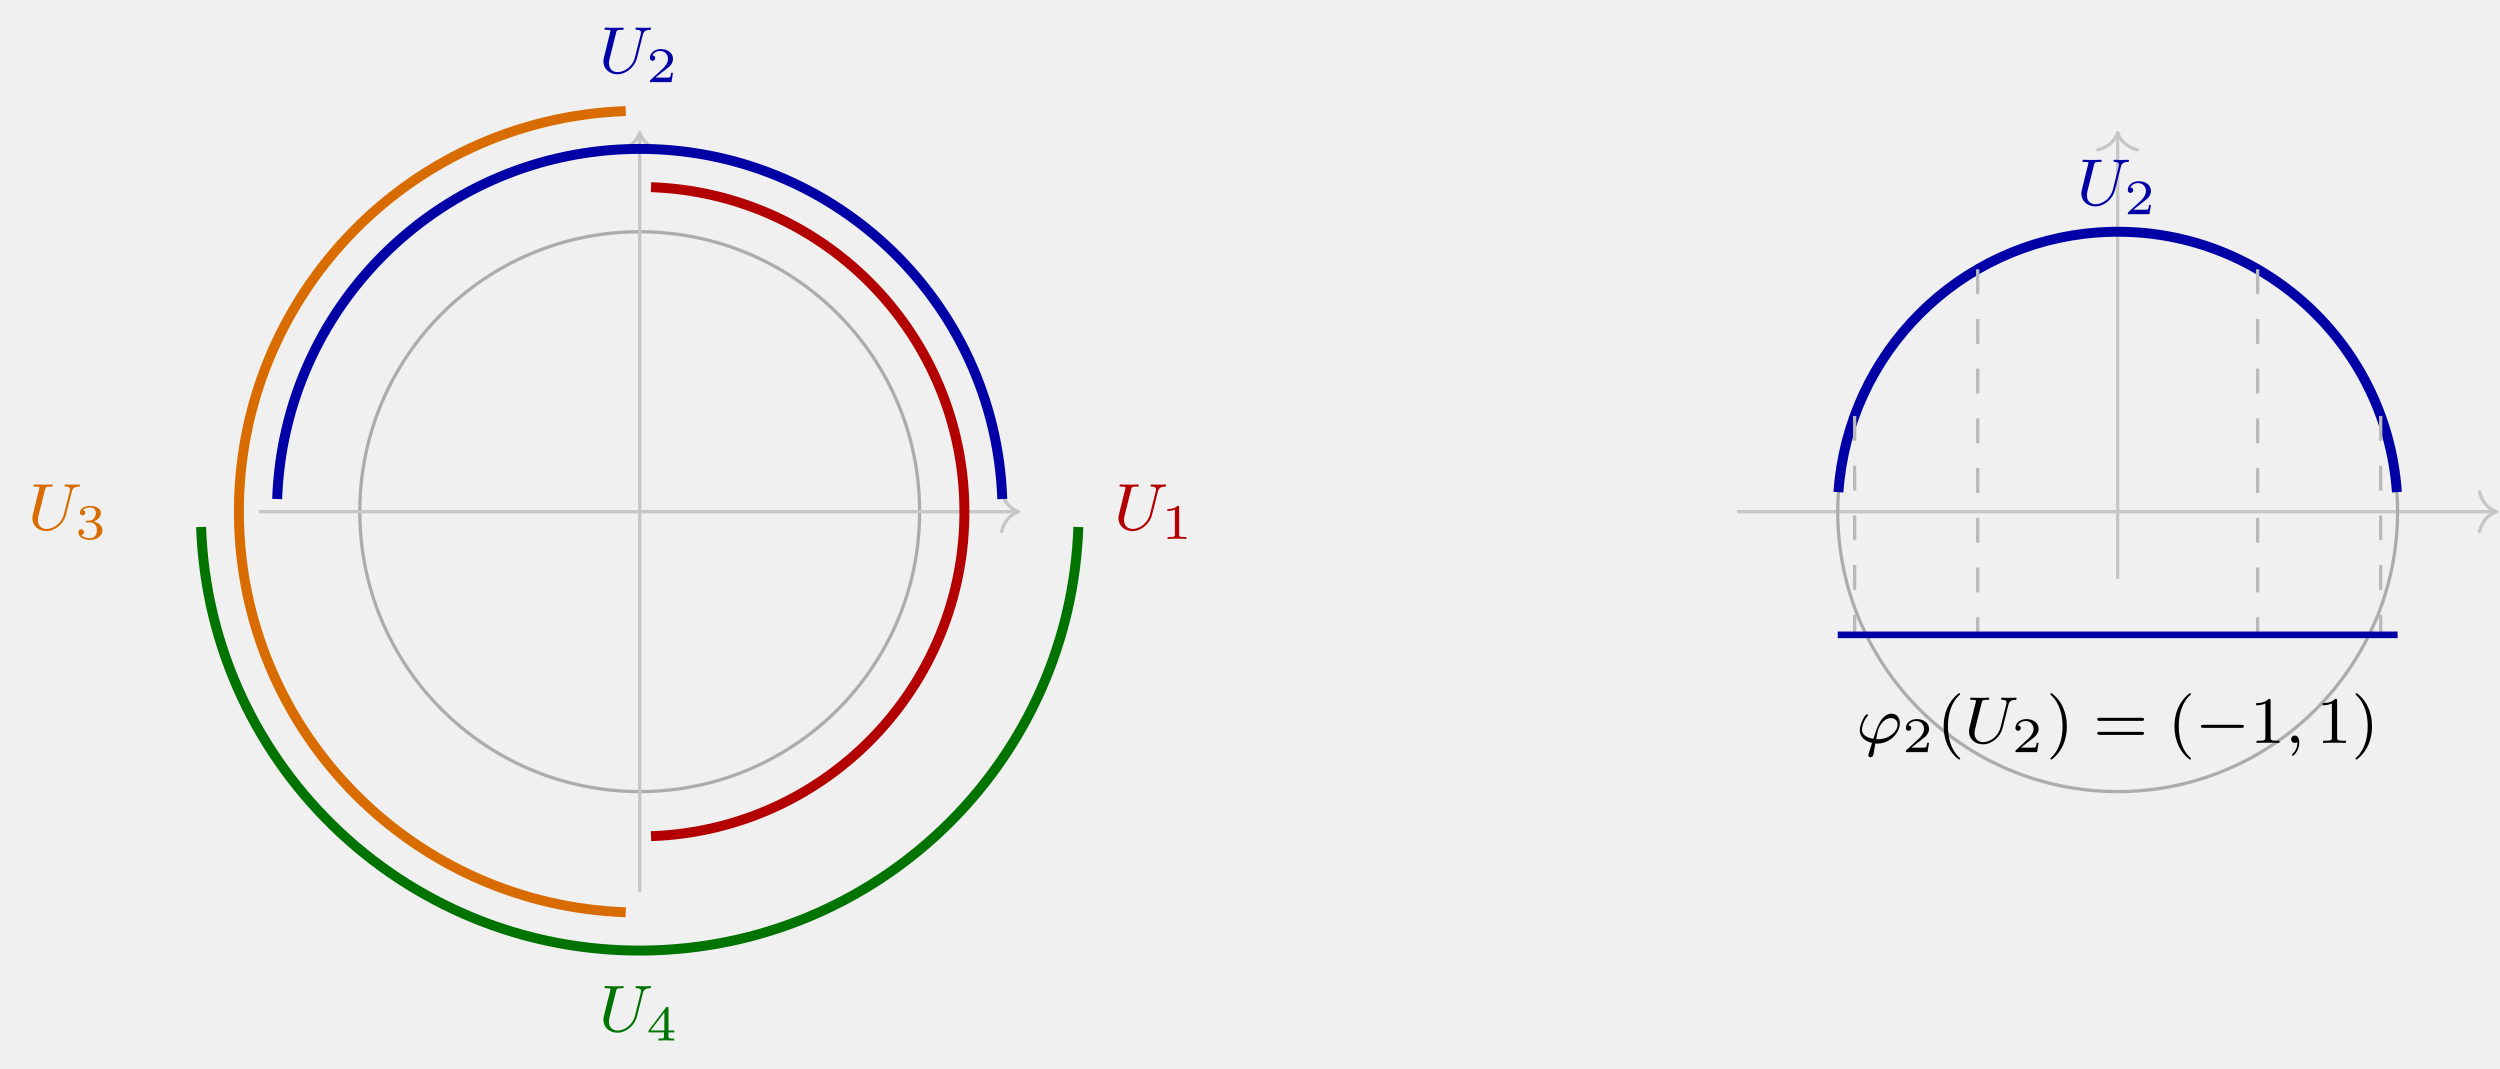
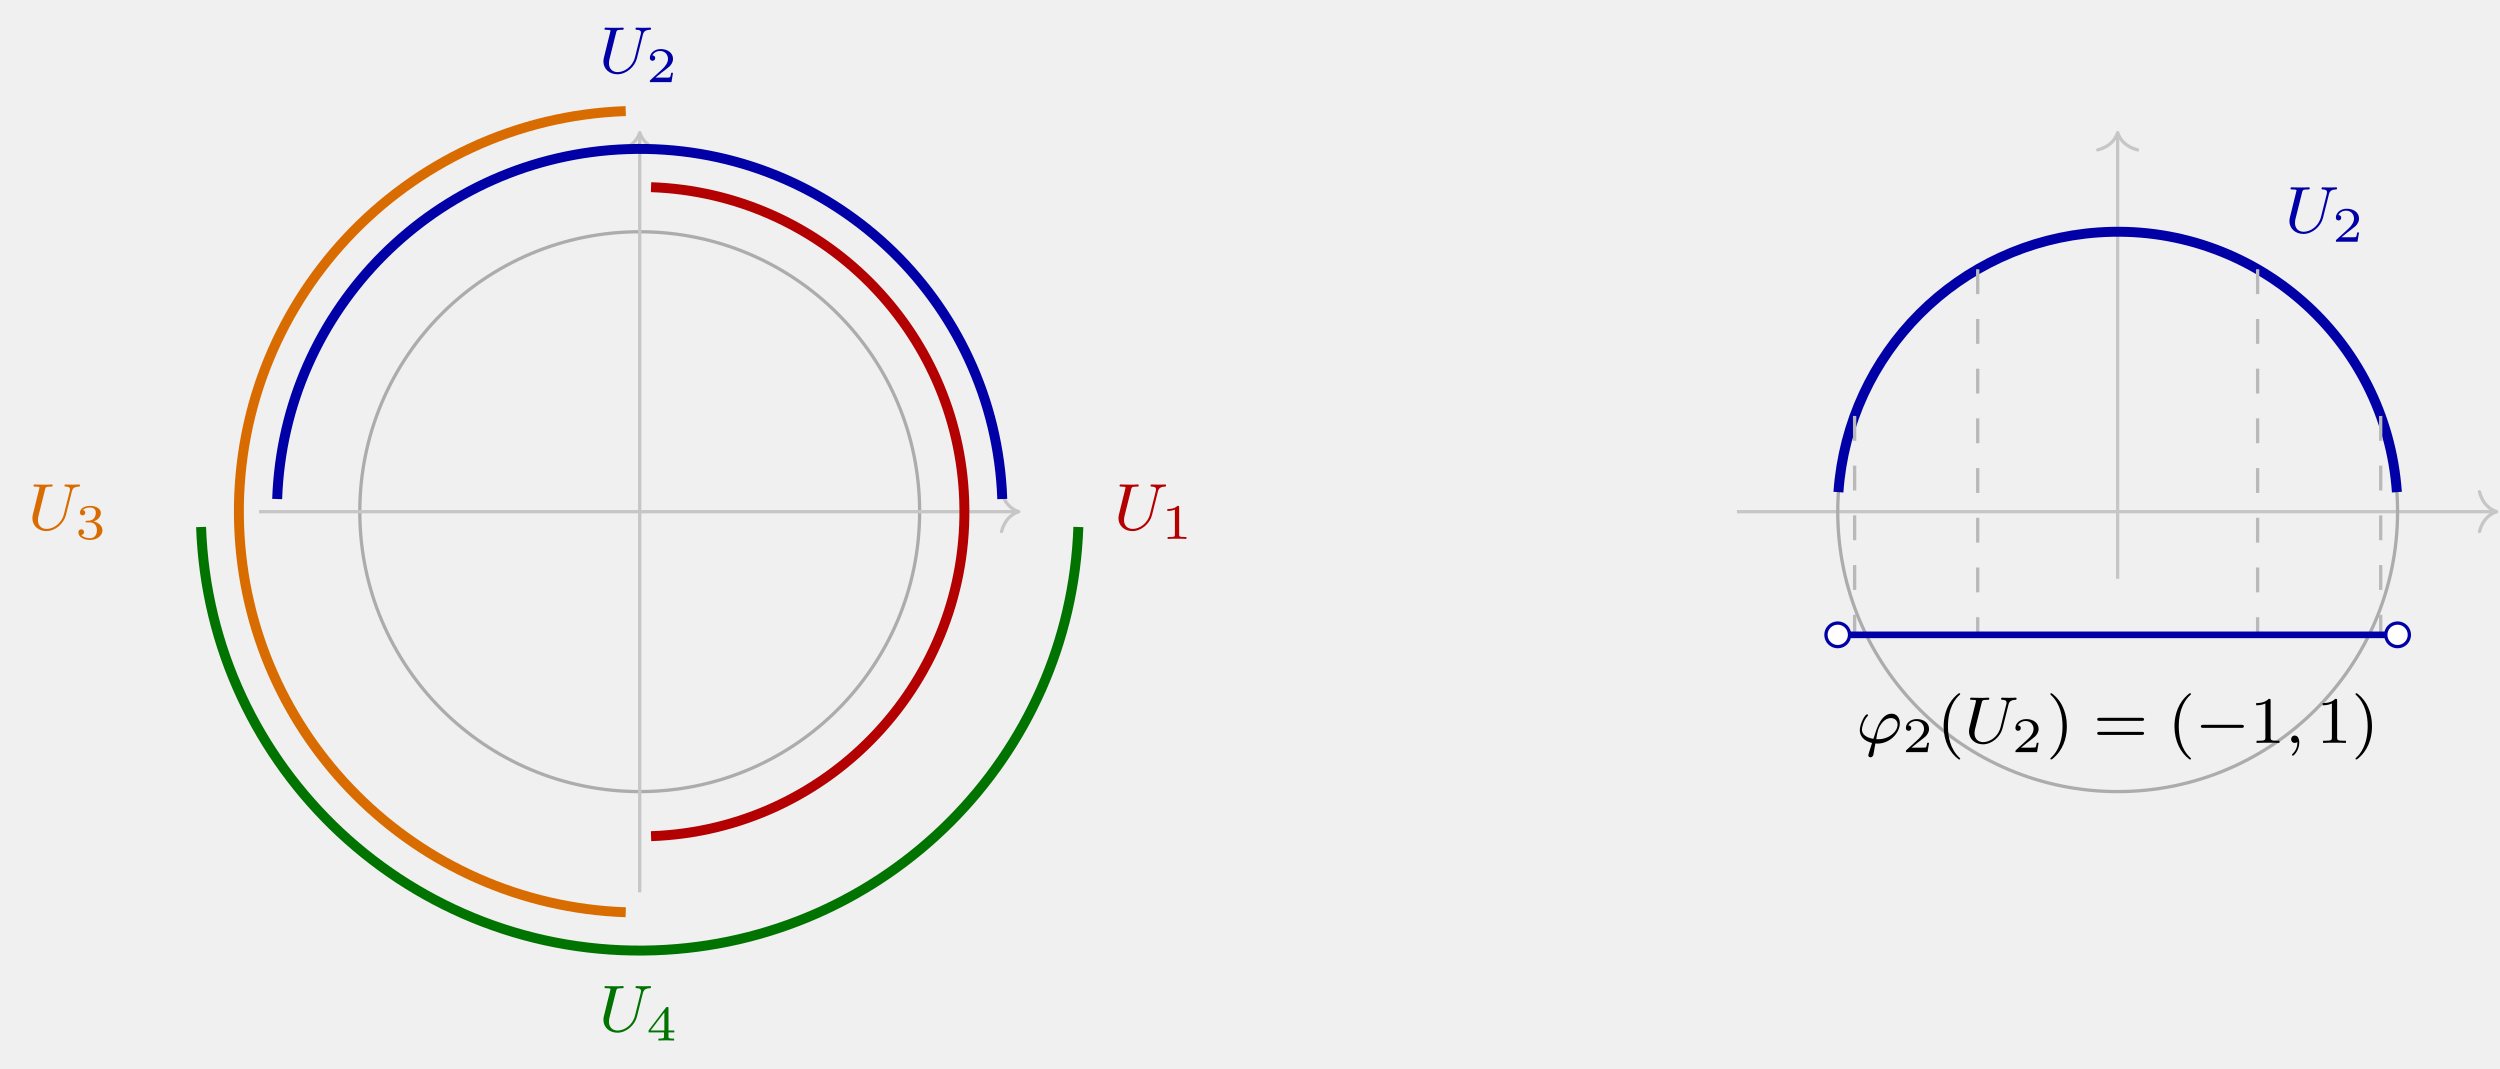
<svg xmlns="http://www.w3.org/2000/svg" version="1.1" width="300.64pt" height="128.45pt" viewBox="-69.011 -69.011 300.64 128.45">
  <defs />
  <g id="page1">
    <g stroke-miterlimit="10" transform="translate(7.918441,-7.479064)scale(0.996264,-0.996264)">
      <g fill="#000" stroke="#000">
        <g stroke-width="0.4">
          <g fill="#acacac" stroke="#acacac">
            <path d="M33.788 0C33.788 18.661 18.661 33.788 0 33.788S-33.788 18.661-33.788 0S-18.661-33.788 0-33.788S33.788-18.661 33.788 0ZM0 0" fill="none" />
          </g>
          <g fill="#c6c6c6" stroke="#c6c6c6">
            <path d="M-45.951 0H45.551" fill="none" />
            <g transform="translate(45.75093,0.0)">
              <g stroke-dasharray="none" stroke-dashoffset="0.0">
                <g stroke-linecap="round">
                  <g stroke-linejoin="round">
                    <path d="M-2.08 2.4C-1.7 .96-.853 .28 0 0C-.853-.28-1.7-.96-2.08-2.4" fill="none" />
                  </g>
                </g>
              </g>
            </g>
          </g>
          <g fill="#c6c6c6" stroke="#c6c6c6">
            <path d="M0-45.951V45.551" fill="none" />
            <g transform="matrix(0.0,1.0,-1.0,0.0,0.0,45.75093)">
              <g stroke-dasharray="none" stroke-dashoffset="0.0">
                <g stroke-linecap="round">
                  <g stroke-linejoin="round">
                    <path d="M-2.08 2.4C-1.7 .96-.853 .28 0 0C-.853-.28-1.7-.96-2.08-2.4" fill="none" />
                  </g>
                </g>
              </g>
            </g>
          </g>
          <g fill="#b30000" stroke="#b30000">
            <g stroke-width="1.2">
              <path d="M1.368-39.17C23-38.414 39.925-20.265 39.169 1.368C38.451 21.938 21.938 38.451 1.368 39.169" fill="none" />
            </g>
          </g>
          <g fill="#0000a6" stroke="#0000a6">
            <g stroke-width="1.2">
              <path d="M43.762 1.528C42.918 25.696 22.64 44.605-1.528 43.761C-24.51 42.959-42.959 24.51-43.762 1.528" fill="none" />
            </g>
          </g>
          <g fill="#d96c00" stroke="#d96c00">
            <g stroke-width="1.2">
              <path d="M-1.688 48.354C-28.393 47.421-49.286 25.016-48.354-1.689C-47.467-27.082-27.082-47.467-1.688-48.354" fill="none" />
            </g>
          </g>
          <g fill="#007300" stroke="#007300">
            <g stroke-width="1.2">
              <path d="M-52.946-1.849C-51.925-31.09-27.392-53.967 1.849-52.946C29.655-51.976 51.976-29.654 52.947-1.849" fill="none" />
            </g>
          </g>
          <g fill="#b30000" stroke="#b30000">
            <g fill="#b30000" stroke="#b30000">
</g>
            <g transform="translate(57.21057,-2.17778)">
              <g stroke="none" transform="scale(-1.00375,1.00375)translate(7.918441,-7.479064)scale(-1,-1)">
                <g fill="#b30000">
                  <g stroke="none">
                    <g fill="#b30000">
                      <path d="M13.235-12.054C13.33-12.444 13.513-12.636 14.079-12.66C14.159-12.66 14.223-12.707 14.223-12.811C14.223-12.859 14.183-12.923 14.103-12.923C14.063-12.923 13.888-12.899 13.314-12.899C12.677-12.899 12.573-12.923 12.501-12.923C12.374-12.923 12.35-12.835 12.35-12.771C12.35-12.668 12.453-12.66 12.525-12.66C13.011-12.644 13.011-12.429 13.011-12.317C13.011-12.269 13.003-12.229 12.995-12.181C12.979-12.126 12.318-9.456 12.286-9.352C11.999-8.204 10.995-7.575 10.206-7.575C9.656-7.575 9.162-7.901 9.162-8.635C9.162-8.77 9.186-8.985 9.218-9.113L10.015-12.301C10.086-12.588 10.102-12.66 10.684-12.66C10.843-12.66 10.939-12.66 10.939-12.811C10.939-12.819 10.931-12.923 10.804-12.923C10.652-12.923 10.461-12.907 10.309-12.899H9.807C9.042-12.899 8.835-12.923 8.779-12.923C8.747-12.923 8.62-12.923 8.62-12.771C8.62-12.66 8.723-12.66 8.851-12.66C9.114-12.66 9.345-12.66 9.345-12.532C9.345-12.484 9.273-12.197 9.226-12.038L9.05-11.337L8.636-9.647C8.524-9.209 8.492-9.089 8.492-8.874C8.492-7.941 9.226-7.312 10.174-7.312C11.258-7.312 12.278-8.228 12.533-9.256L13.235-12.054Z" />
                      <path d="M15.793-10.168C15.793-10.347 15.769-10.347 15.59-10.347C15.196-9.965 14.586-9.965 14.371-9.965V-9.732C14.526-9.732 14.921-9.732 15.279-9.899V-6.88C15.279-6.683 15.279-6.605 14.664-6.605H14.407V-6.372C14.735-6.396 15.202-6.396 15.536-6.396S16.337-6.396 16.666-6.372V-6.605H16.409C15.793-6.605 15.793-6.683 15.793-6.88V-10.168Z" />
                    </g>
                  </g>
                </g>
              </g>
            </g>
          </g>
          <g fill="#0000a6" stroke="#0000a6">
            <g fill="#0000a6" stroke="#0000a6">
</g>
            <g transform="translate(-4.95854,52.96326)">
              <g stroke="none" transform="scale(-1.00375,1.00375)translate(7.918441,-7.479064)scale(-1,-1)">
                <g fill="#0000a6">
                  <g stroke="none">
                    <g fill="#0000a6">
                      <path d="M13.235-12.054C13.33-12.444 13.513-12.636 14.079-12.66C14.159-12.66 14.223-12.707 14.223-12.811C14.223-12.859 14.183-12.923 14.103-12.923C14.063-12.923 13.888-12.899 13.314-12.899C12.677-12.899 12.573-12.923 12.501-12.923C12.374-12.923 12.35-12.835 12.35-12.771C12.35-12.668 12.453-12.66 12.525-12.66C13.011-12.644 13.011-12.429 13.011-12.317C13.011-12.269 13.003-12.229 12.995-12.181C12.979-12.126 12.318-9.456 12.286-9.352C11.999-8.204 10.995-7.575 10.206-7.575C9.656-7.575 9.162-7.901 9.162-8.635C9.162-8.77 9.186-8.985 9.218-9.113L10.015-12.301C10.086-12.588 10.102-12.66 10.684-12.66C10.843-12.66 10.939-12.66 10.939-12.811C10.939-12.819 10.931-12.923 10.804-12.923C10.652-12.923 10.461-12.907 10.309-12.899H9.807C9.042-12.899 8.835-12.923 8.779-12.923C8.747-12.923 8.62-12.923 8.62-12.771C8.62-12.66 8.723-12.66 8.851-12.66C9.114-12.66 9.345-12.66 9.345-12.532C9.345-12.484 9.273-12.197 9.226-12.038L9.05-11.337L8.636-9.647C8.524-9.209 8.492-9.089 8.492-8.874C8.492-7.941 9.226-7.312 10.174-7.312C11.258-7.312 12.278-8.228 12.533-9.256L13.235-12.054Z" />
                      <path d="M16.863-7.49H16.642C16.63-7.406 16.57-7.012 16.481-6.946C16.439-6.91 15.955-6.91 15.871-6.91H14.753L15.518-7.532C15.722-7.693 16.254-8.076 16.439-8.255C16.618-8.434 16.863-8.739 16.863-9.164C16.863-9.911 16.188-10.347 15.387-10.347C14.616-10.347 14.078-9.839 14.078-9.277C14.078-8.972 14.335-8.936 14.401-8.936C14.55-8.936 14.723-9.044 14.723-9.259C14.723-9.391 14.646-9.582 14.383-9.582C14.52-9.887 14.885-10.114 15.297-10.114C15.925-10.114 16.26-9.648 16.26-9.164C16.26-8.739 15.979-8.303 15.56-7.92L14.144-6.623C14.084-6.563 14.078-6.557 14.078-6.372H16.678L16.863-7.49Z" />
                    </g>
                  </g>
                </g>
              </g>
            </g>
          </g>
          <g fill="#d96c00" stroke="#d96c00">
            <g fill="#d96c00" stroke="#d96c00">
</g>
            <g transform="translate(-73.88516,-2.17778)">
              <g stroke="none" transform="scale(-1.00375,1.00375)translate(7.918441,-7.479064)scale(-1,-1)">
                <g fill="#d96c00">
                  <g stroke="none">
                    <g fill="#d96c00">
                      <path d="M13.235-12.054C13.33-12.444 13.513-12.636 14.079-12.66C14.159-12.66 14.223-12.707 14.223-12.811C14.223-12.859 14.183-12.923 14.103-12.923C14.063-12.923 13.888-12.899 13.314-12.899C12.677-12.899 12.573-12.923 12.501-12.923C12.374-12.923 12.35-12.835 12.35-12.771C12.35-12.668 12.453-12.66 12.525-12.66C13.011-12.644 13.011-12.429 13.011-12.317C13.011-12.269 13.003-12.229 12.995-12.181C12.979-12.126 12.318-9.456 12.286-9.352C11.999-8.204 10.995-7.575 10.206-7.575C9.656-7.575 9.162-7.901 9.162-8.635C9.162-8.77 9.186-8.985 9.218-9.113L10.015-12.301C10.086-12.588 10.102-12.66 10.684-12.66C10.843-12.66 10.939-12.66 10.939-12.811C10.939-12.819 10.931-12.923 10.804-12.923C10.652-12.923 10.461-12.907 10.309-12.899H9.807C9.042-12.899 8.835-12.923 8.779-12.923C8.747-12.923 8.62-12.923 8.62-12.771C8.62-12.66 8.723-12.66 8.851-12.66C9.114-12.66 9.345-12.66 9.345-12.532C9.345-12.484 9.273-12.197 9.226-12.038L9.05-11.337L8.636-9.647C8.524-9.209 8.492-9.089 8.492-8.874C8.492-7.941 9.226-7.312 10.174-7.312C11.258-7.312 12.278-8.228 12.533-9.256L13.235-12.054Z" />
                      <path d="M15.405-8.357C15.913-8.357 16.254-8.016 16.254-7.406C16.254-6.749 15.859-6.462 15.423-6.462C15.261-6.462 14.646-6.498 14.377-6.844C14.61-6.868 14.705-7.024 14.705-7.185C14.705-7.388 14.562-7.526 14.365-7.526C14.203-7.526 14.024-7.424 14.024-7.173C14.024-6.581 14.682-6.247 15.441-6.247C16.325-6.247 16.917-6.814 16.917-7.406C16.917-7.843 16.582-8.303 15.871-8.482C16.343-8.638 16.726-9.02 16.726-9.51C16.726-9.989 16.164-10.347 15.447-10.347C14.747-10.347 14.215-10.024 14.215-9.534C14.215-9.277 14.413-9.205 14.532-9.205C14.688-9.205 14.849-9.313 14.849-9.522C14.849-9.708 14.717-9.815 14.556-9.839C14.837-10.15 15.381-10.15 15.435-10.15C15.74-10.15 16.122-10.006 16.122-9.51C16.122-9.182 15.937-8.608 15.339-8.572C15.232-8.566 15.07-8.554 15.016-8.554C14.957-8.548 14.891-8.542 14.891-8.452C14.891-8.357 14.957-8.357 15.058-8.357H15.405Z" />
                    </g>
                  </g>
                </g>
              </g>
            </g>
          </g>
          <g fill="#007300" stroke="#007300">
            <g fill="#007300" stroke="#007300">
</g>
            <g transform="translate(-4.95854,-62.72516)">
              <g stroke="none" transform="scale(-1.00375,1.00375)translate(7.918441,-7.479064)scale(-1,-1)">
                <g fill="#007300">
                  <g stroke="none">
                    <g fill="#007300">
                      <path d="M13.235-12.054C13.33-12.444 13.513-12.636 14.079-12.66C14.159-12.66 14.223-12.707 14.223-12.811C14.223-12.859 14.183-12.923 14.103-12.923C14.063-12.923 13.888-12.899 13.314-12.899C12.677-12.899 12.573-12.923 12.501-12.923C12.374-12.923 12.35-12.835 12.35-12.771C12.35-12.668 12.453-12.66 12.525-12.66C13.011-12.644 13.011-12.429 13.011-12.317C13.011-12.269 13.003-12.229 12.995-12.181C12.979-12.126 12.318-9.456 12.286-9.352C11.999-8.204 10.995-7.575 10.206-7.575C9.656-7.575 9.162-7.901 9.162-8.635C9.162-8.77 9.186-8.985 9.218-9.113L10.015-12.301C10.086-12.588 10.102-12.66 10.684-12.66C10.843-12.66 10.939-12.66 10.939-12.811C10.939-12.819 10.931-12.923 10.804-12.923C10.652-12.923 10.461-12.907 10.309-12.899H9.807C9.042-12.899 8.835-12.923 8.779-12.923C8.747-12.923 8.62-12.923 8.62-12.771C8.62-12.66 8.723-12.66 8.851-12.66C9.114-12.66 9.345-12.66 9.345-12.532C9.345-12.484 9.273-12.197 9.226-12.038L9.05-11.337L8.636-9.647C8.524-9.209 8.492-9.089 8.492-8.874C8.492-7.941 9.226-7.312 10.174-7.312C11.258-7.312 12.278-8.228 12.533-9.256L13.235-12.054Z" />
                      <path d="M17.019-7.352V-7.586H16.319V-10.228C16.319-10.365 16.319-10.407 16.17-10.407C16.062-10.407 16.05-10.389 15.997-10.317L13.922-7.586V-7.352H15.781V-6.874C15.781-6.677 15.781-6.605 15.279-6.605H15.106V-6.372C15.226-6.378 15.787-6.396 16.05-6.396S16.875-6.378 16.995-6.372V-6.605H16.822C16.319-6.605 16.319-6.677 16.319-6.874V-7.352H17.019ZM15.823-9.755V-7.586H14.179L15.823-9.755Z" />
                    </g>
                  </g>
                </g>
              </g>
            </g>
          </g>
          <g fill="#c6c6c6" stroke="#c6c6c6">
            <path d="M132.447 0H223.949" fill="none" />
            <g transform="translate(224.1493,0.0)">
              <g stroke-dasharray="none" stroke-dashoffset="0.0">
                <g stroke-linecap="round">
                  <g stroke-linejoin="round">
                    <path d="M-2.08 2.4C-1.7 .96-.853 .28 0 0C-.853-.28-1.7-.96-2.08-2.4" fill="none" />
                  </g>
                </g>
              </g>
            </g>
          </g>
          <g fill="#c6c6c6" stroke="#c6c6c6">
            <path d="M178.398-8.109V45.551" fill="none" />
            <g transform="matrix(0.0,1.0,-1.0,0.0,178.3984,45.75093)">
              <g stroke-dasharray="none" stroke-dashoffset="0.0">
                <g stroke-linecap="round">
                  <g stroke-linejoin="round">
                    <path d="M-2.08 2.4C-1.7 .96-.853 .28 0 0C-.853-.28-1.7-.96-2.08-2.4" fill="none" />
                  </g>
                </g>
              </g>
            </g>
          </g>
          <g fill="#acacac" stroke="#acacac">
            <path d="M212.186 0C212.186 18.661 197.059 33.788 178.398 33.788S144.611 18.661 144.611 0S159.738-33.788 178.398-33.788S212.186-18.661 212.186 0ZM178.398 0" fill="none" />
          </g>
          <g fill="#0000a6" stroke="#0000a6">
            <g stroke-width="1.2">
              <path d="M212.103 2.357C210.802 20.972 194.656 35.007 176.041 33.705C159.241 32.531 145.868 19.158 144.693 2.357" fill="none" />
            </g>
          </g>
          <g stroke-dasharray="3.0,3.0" stroke-dashoffset="0.0">
            <g fill="#b9b9b9" stroke="#b9b9b9">
              <path d="M210.148 11.556V-14.867" fill="none" />
            </g>
          </g>
          <g stroke-dasharray="3.0,3.0" stroke-dashoffset="0.0">
            <g fill="#b9b9b9" stroke="#b9b9b9">
              <path d="M195.292 29.261V-14.867" fill="none" />
            </g>
          </g>
          <g stroke-dasharray="3.0,3.0" stroke-dashoffset="0.0">
            <g fill="#b9b9b9" stroke="#b9b9b9">
              <path d="M161.505 29.261V-14.867" fill="none" />
            </g>
          </g>
          <g stroke-dasharray="3.0,3.0" stroke-dashoffset="0.0">
            <g fill="#b9b9b9" stroke="#b9b9b9">
              <path d="M146.648 11.556V-14.867" fill="none" />
            </g>
          </g>
          <g fill="#0000a6" stroke="#0000a6">
            <g stroke-width="0.8">
              <path d="M144.611-14.867H212.186" fill="none" />
+             </g>
+           </g>
+           <g fill="#0000a6" stroke="#0000a6">
+             <g fill="#fff">
+               <path d="M146.036-14.867C146.036-14.08 145.398-13.442 144.611-13.442C143.824-13.442 143.186-14.08 143.186-14.867C143.186-15.654 143.824-16.292 144.611-16.292C145.398-16.292 146.036-15.654 146.036-14.867ZM144.611-14.867" />
+             </g>
+           </g>
+           <g fill="#0000a6" stroke="#0000a6">
+             <g fill="#fff">
+               <path d="M213.611-14.867C213.611-14.08 212.973-13.442 212.186-13.442C211.399-13.442 210.761-14.08 210.761-14.867C210.761-15.654 211.399-16.292 212.186-16.292C212.973-16.292 213.611-15.654 213.611-14.867ZM212.186-14.867" />
            </g>
          </g>
          <g transform="translate(146.8645,-27.91318)">
            <g stroke="none" transform="scale(-1.00375,1.00375)translate(7.918441,-7.479064)scale(-1,-1)">
              <g fill="#000">
                <g stroke="none">
                  <path d="M10.198-7.407C10.286-7.399 10.381-7.399 10.469-7.399C11.872-7.399 13.139-8.619 13.139-9.854C13.139-10.436 12.82-10.994 12.143-10.994C11.577-10.994 11.13-10.603 10.804-10.085C10.453-9.519 10.294-9.009 9.967-7.973C9.098-8.101 8.58-8.515 8.58-9.097C8.58-9.272 8.747-10.141 9.226-10.667C9.321-10.771 9.321-10.787 9.321-10.819C9.321-10.827 9.321-10.914 9.202-10.914C8.923-10.914 8.325-9.719 8.325-9.017C8.325-8.42 8.676-7.75 9.799-7.471L9.56-6.722C9.409-6.236 9.345-6.052 9.345-5.997C9.345-5.805 9.52-5.75 9.608-5.75C9.672-5.75 9.895-5.781 9.959-6.06C10.015-6.339 10.142-7.057 10.198-7.407ZM10.302-7.933C10.453-8.85 10.533-9.312 10.987-9.87C11.362-10.332 11.752-10.468 12.063-10.468C12.557-10.468 12.868-10.125 12.868-9.687C12.868-8.85 11.856-7.925 10.549-7.925C10.477-7.925 10.373-7.925 10.302-7.933Z" />
                  <path d="M16.653-7.49H16.431C16.42-7.406 16.36-7.012 16.27-6.946C16.228-6.91 15.744-6.91 15.66-6.91H14.543L15.308-7.532C15.511-7.693 16.043-8.076 16.228-8.255C16.408-8.434 16.653-8.739 16.653-9.164C16.653-9.911 15.977-10.347 15.176-10.347C14.405-10.347 13.867-9.839 13.867-9.277C13.867-8.972 14.124-8.936 14.19-8.936C14.339-8.936 14.513-9.044 14.513-9.259C14.513-9.391 14.435-9.582 14.172-9.582C14.309-9.887 14.674-10.114 15.087-10.114C15.714-10.114 16.049-9.648 16.049-9.164C16.049-8.739 15.768-8.303 15.35-7.92L13.933-6.623C13.873-6.563 13.867-6.557 13.867-6.372H16.467L16.653-7.49Z" />
                  <path d="M20.242-5.487C20.306-5.487 20.401-5.487 20.401-5.582C20.401-5.614 20.393-5.622 20.29-5.726C19.198-6.754 18.927-8.236 18.927-9.472C18.927-11.767 19.875-12.843 20.282-13.21C20.393-13.313 20.401-13.321 20.401-13.361S20.369-13.457 20.29-13.457C20.162-13.457 19.764-13.05 19.7-12.978C18.632-11.863 18.409-10.428 18.409-9.472C18.409-7.686 19.158-6.252 20.242-5.487Z" />
                  <path d="M26.197-12.054C26.293-12.444 26.476-12.636 27.042-12.66C27.122-12.66 27.185-12.707 27.185-12.811C27.185-12.859 27.146-12.923 27.066-12.923C27.026-12.923 26.851-12.899 26.277-12.899C25.639-12.899 25.536-12.923 25.464-12.923C25.336-12.923 25.312-12.835 25.312-12.771C25.312-12.668 25.416-12.66 25.488-12.66C25.974-12.644 25.974-12.429 25.974-12.317C25.974-12.269 25.966-12.229 25.958-12.181C25.942-12.126 25.281-9.456 25.249-9.352C24.962-8.204 23.957-7.575 23.168-7.575C22.619-7.575 22.124-7.901 22.124-8.635C22.124-8.77 22.148-8.985 22.18-9.113L22.977-12.301C23.049-12.588 23.065-12.66 23.647-12.66C23.806-12.66 23.902-12.66 23.902-12.811C23.902-12.819 23.894-12.923 23.766-12.923C23.615-12.923 23.423-12.907 23.272-12.899H22.77C22.005-12.899 21.798-12.923 21.742-12.923C21.71-12.923 21.582-12.923 21.582-12.771C21.582-12.66 21.686-12.66 21.814-12.66C22.077-12.66 22.308-12.66 22.308-12.532C22.308-12.484 22.236-12.197 22.188-12.038L22.013-11.337L21.598-9.647C21.487-9.209 21.455-9.089 21.455-8.874C21.455-7.941 22.188-7.312 23.137-7.312C24.22-7.312 25.241-8.228 25.496-9.256L26.197-12.054Z" />
                  <path d="M29.826-7.49H29.605C29.593-7.406 29.533-7.012 29.443-6.946C29.402-6.91 28.917-6.91 28.834-6.91H27.716L28.481-7.532C28.684-7.693 29.216-8.076 29.402-8.255C29.581-8.434 29.826-8.739 29.826-9.164C29.826-9.911 29.15-10.347 28.349-10.347C27.578-10.347 27.04-9.839 27.04-9.277C27.04-8.972 27.297-8.936 27.363-8.936C27.513-8.936 27.686-9.044 27.686-9.259C27.686-9.391 27.608-9.582 27.345-9.582C27.483-9.887 27.847-10.114 28.26-10.114C28.887-10.114 29.222-9.648 29.222-9.164C29.222-8.739 28.941-8.303 28.523-7.92L27.106-6.623C27.046-6.563 27.04-6.557 27.04-6.372H29.641L29.826-7.49Z" />
                  <path d="M33.224-9.472C33.224-10.229 33.096-11.137 32.602-12.078C32.212-12.811 31.486-13.457 31.343-13.457C31.263-13.457 31.239-13.401 31.239-13.361C31.239-13.329 31.239-13.313 31.335-13.218C32.451-12.158 32.706-10.699 32.706-9.472C32.706-7.184 31.757-6.1 31.351-5.734C31.247-5.63 31.239-5.622 31.239-5.582S31.263-5.487 31.343-5.487C31.47-5.487 31.869-5.893 31.933-5.965C33.001-7.081 33.224-8.515 33.224-9.472Z" />
                  <path d="M42.233-10.133C42.352-10.133 42.512-10.133 42.512-10.316S42.32-10.5 42.201-10.5H37.188C37.068-10.5 36.877-10.5 36.877-10.316S37.036-10.133 37.156-10.133H42.233ZM42.201-8.443C42.32-8.443 42.512-8.443 42.512-8.627S42.352-8.81 42.233-8.81H37.156C37.036-8.81 36.877-8.81 36.877-8.627S37.068-8.443 37.188-8.443H42.201Z" />
                  <path d="M48-5.487C48.063-5.487 48.159-5.487 48.159-5.582C48.159-5.614 48.151-5.622 48.047-5.726C46.955-6.754 46.684-8.236 46.684-9.472C46.684-11.767 47.633-12.843 48.039-13.21C48.151-13.313 48.159-13.321 48.159-13.361S48.127-13.457 48.047-13.457C47.92-13.457 47.521-13.05 47.458-12.978C46.39-11.863 46.166-10.428 46.166-9.472C46.166-7.686 46.916-6.252 48-5.487Z" />
                  <path d="M54.21-9.288C54.337-9.288 54.513-9.288 54.513-9.472S54.337-9.655 54.21-9.655H49.643C49.515-9.655 49.34-9.655 49.34-9.472S49.515-9.288 49.643-9.288H54.21Z" />
                  <path d="M57.728-12.556C57.728-12.771 57.712-12.779 57.497-12.779C57.17-12.46 56.748-12.269 55.99-12.269V-12.006C56.206-12.006 56.636-12.006 57.098-12.221V-8.133C57.098-7.838 57.074-7.742 56.317-7.742H56.038V-7.479C56.365-7.503 57.05-7.503 57.409-7.503S58.461-7.503 58.788-7.479V-7.742H58.509C57.752-7.742 57.728-7.838 57.728-8.133V-12.556Z" />
                  <path d="M60.95-7.599C60.95-7.081 60.838-6.626 60.344-6.132C60.312-6.108 60.296-6.092 60.296-6.052C60.296-5.989 60.36-5.941 60.416-5.941C60.511-5.941 61.173-6.57 61.173-7.503C61.173-8.013 60.982-8.364 60.631-8.364C60.352-8.364 60.193-8.141 60.193-7.925C60.193-7.702 60.344-7.479 60.639-7.479C60.83-7.479 60.95-7.591 60.95-7.599Z" />
                  <path d="M65.726-12.556C65.726-12.771 65.71-12.779 65.495-12.779C65.168-12.46 64.745-12.269 63.988-12.269V-12.006C64.203-12.006 64.634-12.006 65.096-12.221V-8.133C65.096-7.838 65.072-7.742 64.315-7.742H64.036V-7.479C64.363-7.503 65.048-7.503 65.407-7.503S66.459-7.503 66.786-7.479V-7.742H66.507C65.75-7.742 65.726-7.838 65.726-8.133V-12.556Z" />
                  <path d="M69.92-9.472C69.92-10.229 69.793-11.137 69.298-12.078C68.908-12.811 68.183-13.457 68.039-13.457C67.959-13.457 67.936-13.401 67.936-13.361C67.936-13.329 67.936-13.313 68.031-13.218C69.147-12.158 69.402-10.699 69.402-9.472C69.402-7.184 68.454-6.1 68.047-5.734C67.943-5.63 67.936-5.622 67.936-5.582S67.959-5.487 68.039-5.487C68.167-5.487 68.565-5.893 68.629-5.965C69.697-7.081 69.92-8.515 69.92-9.472Z" />
                </g>
              </g>
            </g>
          </g>
          <g fill="#0000a6" stroke="#0000a6">
            <g fill="#0000a6" stroke="#0000a6">
</g>
-             <g transform="translate(173.4398,37.01564)">
+             <g transform="translate(198.5557,33.69133)">
              <g stroke="none" transform="scale(-1.00375,1.00375)translate(7.918441,-7.479064)scale(-1,-1)">
                <g fill="#0000a6">
                  <g stroke="none">
                    <g fill="#0000a6">
                      <path d="M13.235-12.054C13.33-12.444 13.513-12.636 14.079-12.66C14.159-12.66 14.223-12.707 14.223-12.811C14.223-12.859 14.183-12.923 14.103-12.923C14.063-12.923 13.888-12.899 13.314-12.899C12.677-12.899 12.573-12.923 12.501-12.923C12.374-12.923 12.35-12.835 12.35-12.771C12.35-12.668 12.453-12.66 12.525-12.66C13.011-12.644 13.011-12.429 13.011-12.317C13.011-12.269 13.003-12.229 12.995-12.181C12.979-12.126 12.318-9.456 12.286-9.352C11.999-8.204 10.995-7.575 10.206-7.575C9.656-7.575 9.162-7.901 9.162-8.635C9.162-8.77 9.186-8.985 9.218-9.113L10.015-12.301C10.086-12.588 10.102-12.66 10.684-12.66C10.843-12.66 10.939-12.66 10.939-12.811C10.939-12.819 10.931-12.923 10.804-12.923C10.652-12.923 10.461-12.907 10.309-12.899H9.807C9.042-12.899 8.835-12.923 8.779-12.923C8.747-12.923 8.62-12.923 8.62-12.771C8.62-12.66 8.723-12.66 8.851-12.66C9.114-12.66 9.345-12.66 9.345-12.532C9.345-12.484 9.273-12.197 9.226-12.038L9.05-11.337L8.636-9.647C8.524-9.209 8.492-9.089 8.492-8.874C8.492-7.941 9.226-7.312 10.174-7.312C11.258-7.312 12.278-8.228 12.533-9.256L13.235-12.054Z" />
                      <path d="M16.863-7.49H16.642C16.63-7.406 16.57-7.012 16.481-6.946C16.439-6.91 15.955-6.91 15.871-6.91H14.753L15.518-7.532C15.722-7.693 16.254-8.076 16.439-8.255C16.618-8.434 16.863-8.739 16.863-9.164C16.863-9.911 16.188-10.347 15.387-10.347C14.616-10.347 14.078-9.839 14.078-9.277C14.078-8.972 14.335-8.936 14.401-8.936C14.55-8.936 14.723-9.044 14.723-9.259C14.723-9.391 14.646-9.582 14.383-9.582C14.52-9.887 14.885-10.114 15.297-10.114C15.925-10.114 16.26-9.648 16.26-9.164C16.26-8.739 15.979-8.303 15.56-7.92L14.144-6.623C14.084-6.563 14.078-6.557 14.078-6.372H16.678L16.863-7.49Z" />
                    </g>
                  </g>
                </g>
              </g>
            </g>
          </g>
        </g>
      </g>
    </g>
  </g>
</svg>
